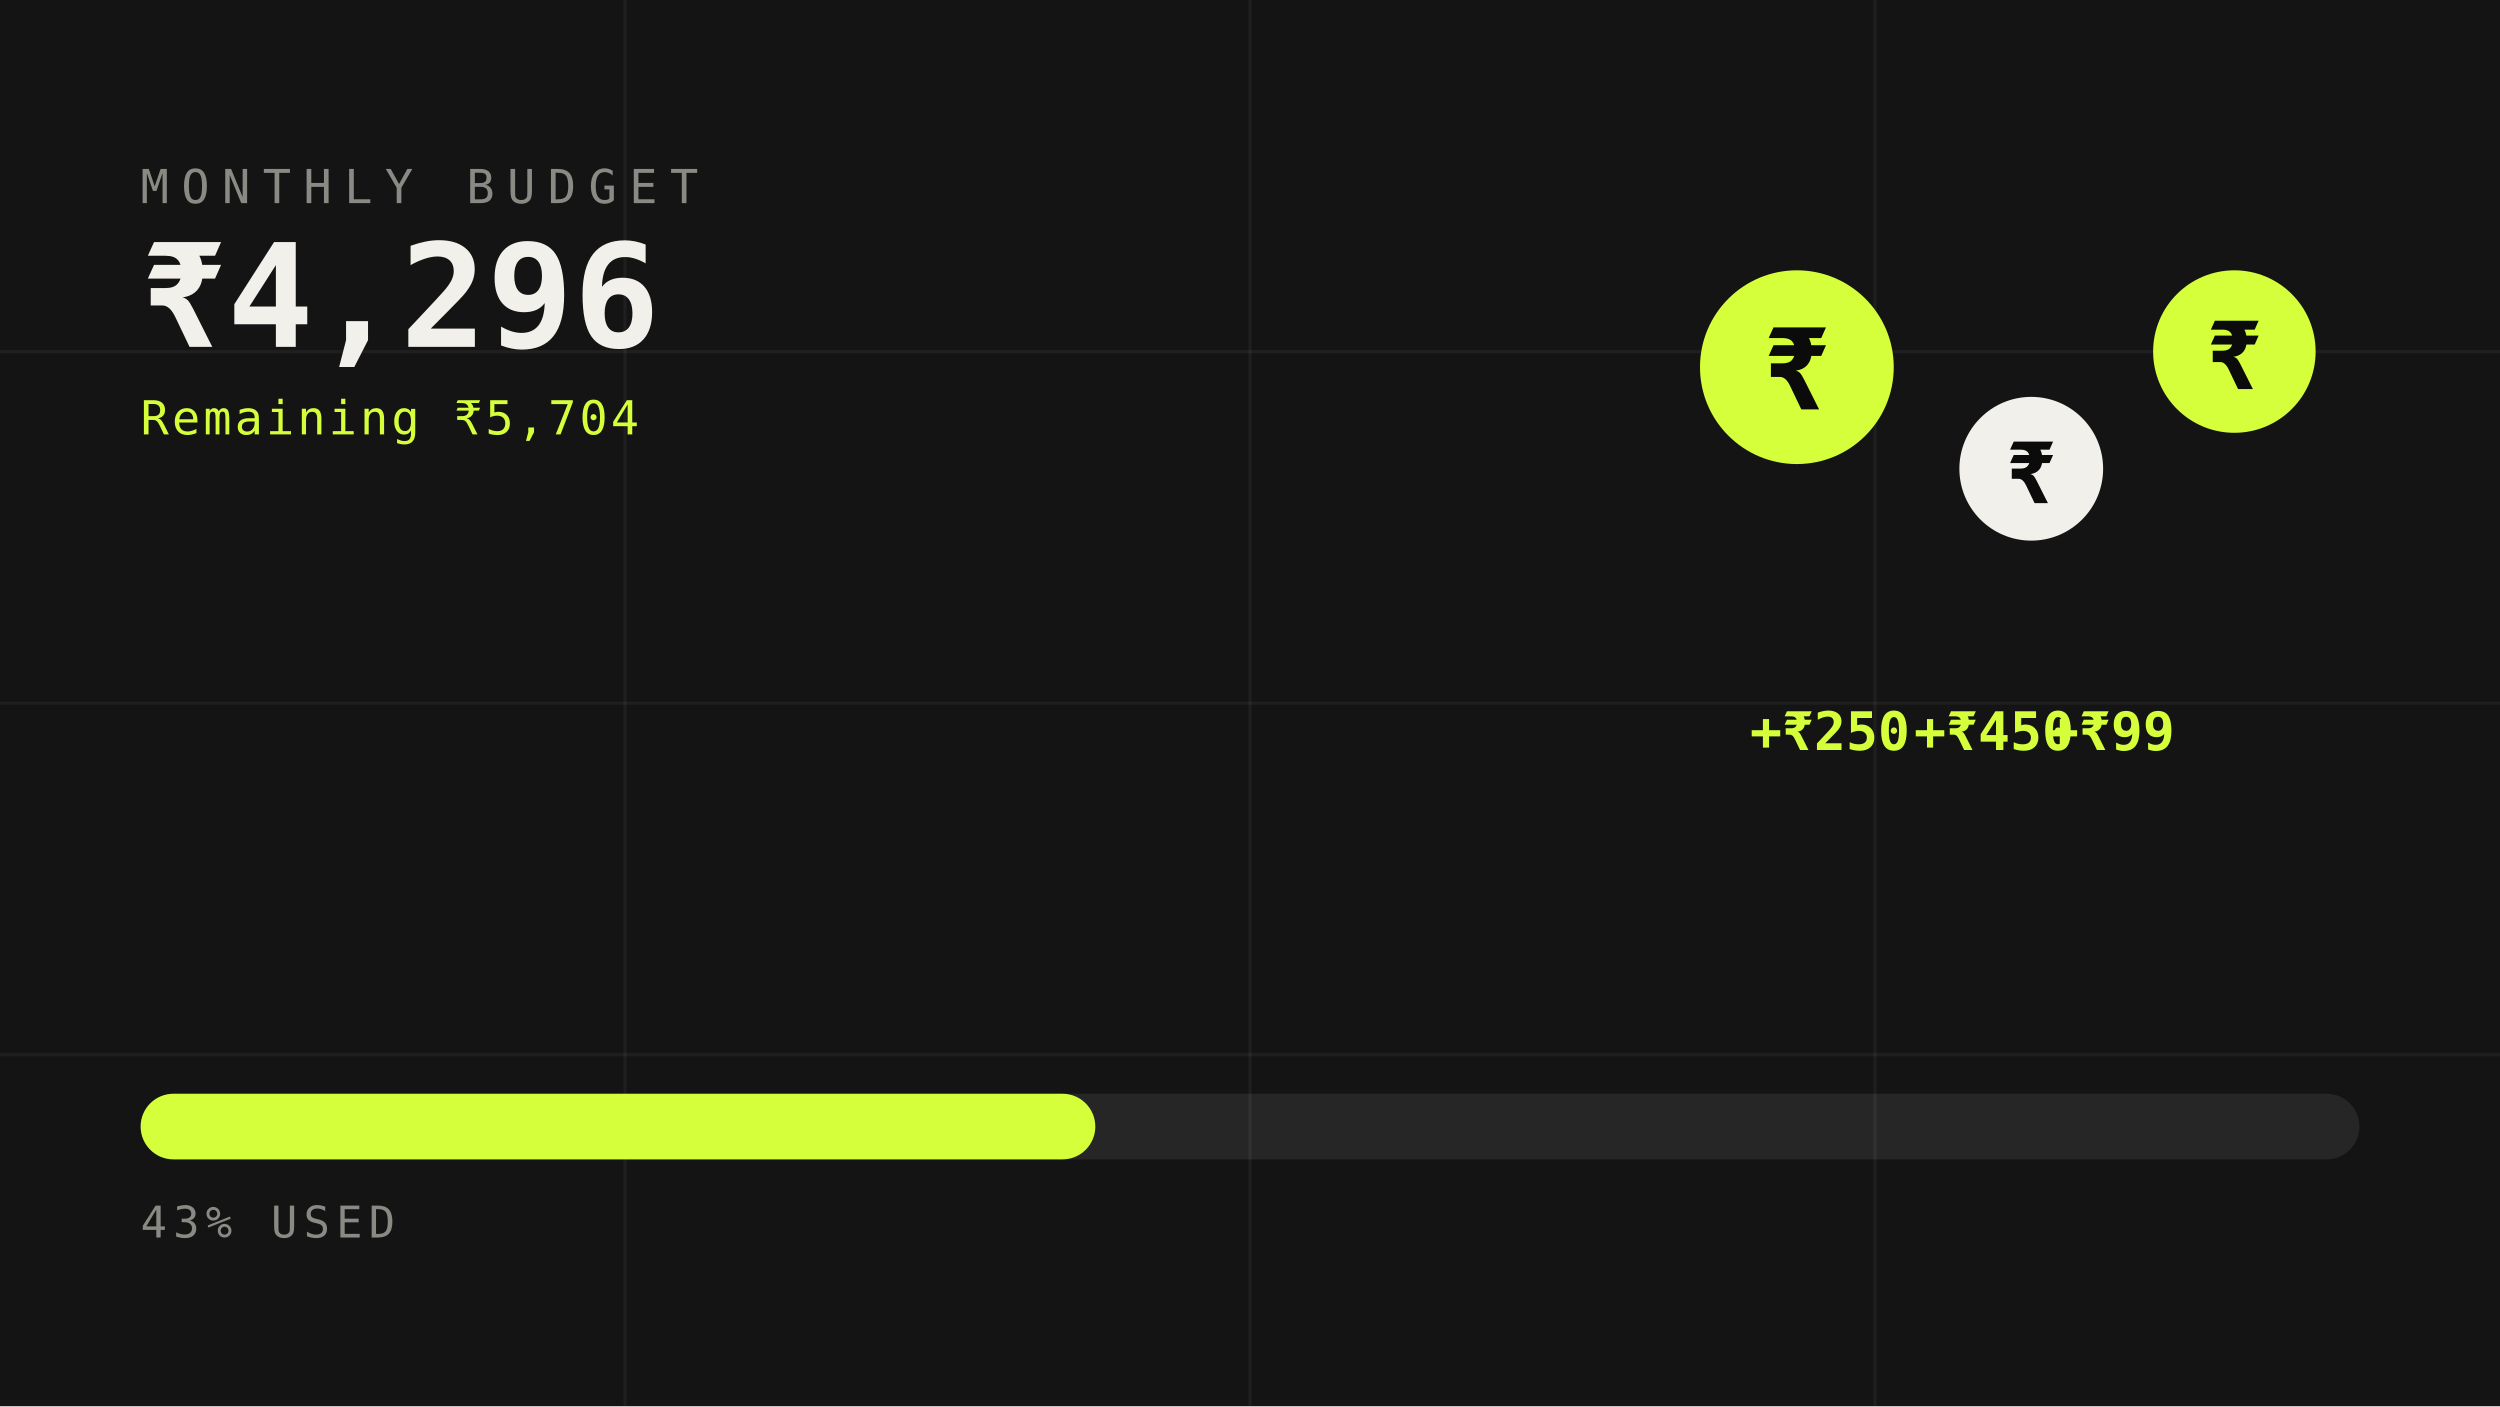
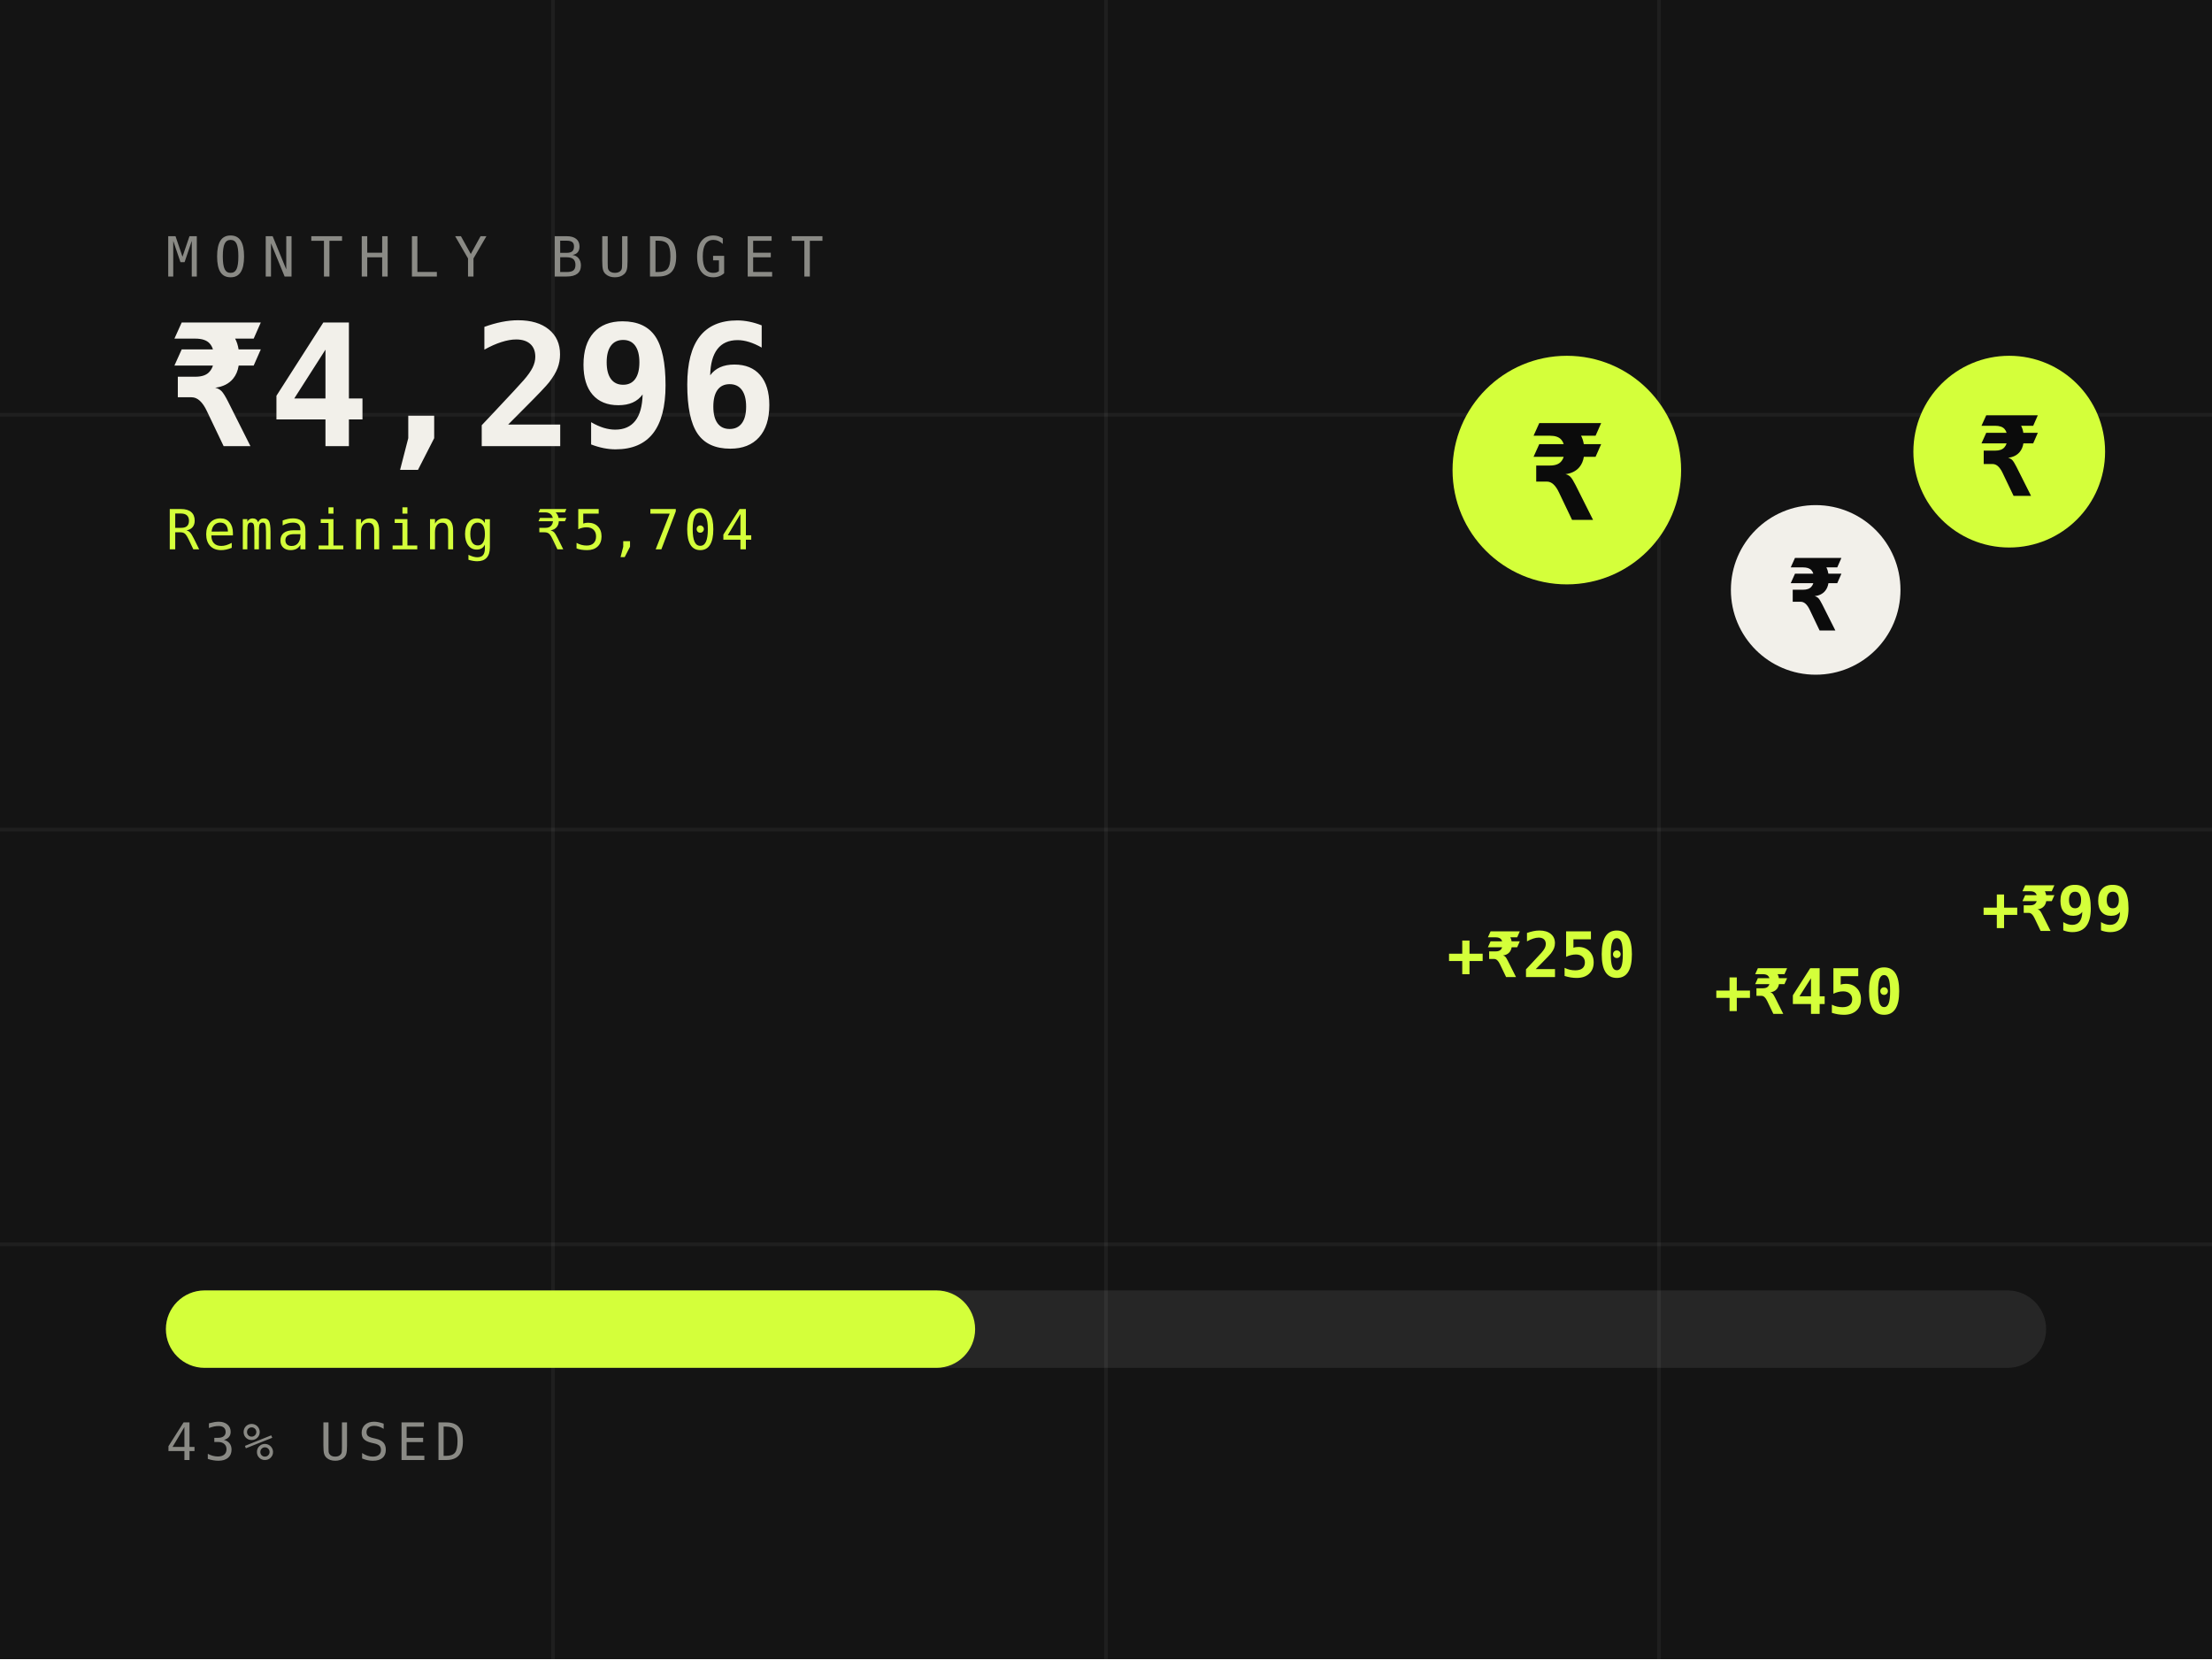
- <svg xmlns="http://www.w3.org/2000/svg" viewBox="0 0 1600 900" font-family="'JetBrains Mono', ui-monospace, monospace">
+ <svg xmlns="http://www.w3.org/2000/svg" viewBox="0 0 1200 900" font-family="'JetBrains Mono', ui-monospace, monospace">
  <style>
    @keyframes bob { 0%,100% { transform: translateY(0) } 50% { transform: translateY(-28px) } }
    @keyframes fill { 0% { transform: scaleX(0) } 40% { transform: scaleX(1) } 85% { transform: scaleX(1) } 100% { transform: scaleX(0) } }
    @keyframes rise { 0% { opacity: 0; transform: translateY(0) } 14% { opacity: 1 } 60% { opacity: 1 } 100% { opacity: 0; transform: translateY(-90px) } }
    .coin { transform-box: fill-box; transform-origin: center; animation: bob 2.2s ease-in-out infinite }
    .c2 { animation-delay: .35s } .c3 { animation-delay: .7s }
    .barfill { transform-box: fill-box; transform-origin: left center; animation: fill 5s ease-in-out infinite }
    .r1 { animation: rise 3.6s ease-in-out infinite }
    .r2 { animation: rise 3.6s ease-in-out infinite 1.2s }
    .r3 { animation: rise 3.6s ease-in-out infinite 2.4s }
  </style>
-   <rect width="1600" height="900" fill="#141414" />
+   <rect width="1200" height="900" fill="#141414" />
  <g stroke="rgba(255,255,255,0.05)" stroke-width="2">
-     <line x1="0" y1="225" x2="1600" y2="225" />
-     <line x1="0" y1="450" x2="1600" y2="450" />
-     <line x1="0" y1="675" x2="1600" y2="675" />
-     <line x1="400" y1="0" x2="400" y2="900" />
-     <line x1="800" y1="0" x2="800" y2="900" />
-     <line x1="1200" y1="0" x2="1200" y2="900" />
+     <line x1="0" y1="225" x2="1200" y2="225" />
+     <line x1="0" y1="450" x2="1200" y2="450" />
+     <line x1="0" y1="675" x2="1200" y2="675" />
+     <line x1="300" y1="0" x2="300" y2="900" />
+     <line x1="600" y1="0" x2="600" y2="900" />
+     <line x1="900" y1="0" x2="900" y2="900" />
  </g>
-   <text x="90" y="130" fill="#8A8A85" font-size="30" letter-spacing="8">MONTHLY BUDGET</text>
-   <text x="90" y="222" fill="#F2F0EA" font-size="92" font-weight="700">₹4,296</text>
-   <text x="90" y="278" fill="#D4FF3A" font-size="30" letter-spacing="2">Remaining ₹5,704</text>
+   <text x="90" y="150" fill="#8A8A85" font-size="30" letter-spacing="8">MONTHLY BUDGET</text>
+   <text x="90" y="242" fill="#F2F0EA" font-size="92" font-weight="700">₹4,296</text>
+   <text x="90" y="298" fill="#D4FF3A" font-size="30" letter-spacing="2">Remaining ₹5,704</text>
  <g class="coin">
-     <circle cx="1150" cy="235" r="62" fill="#D4FF3A" />
-     <text x="1150" y="262" text-anchor="middle" fill="#0B0B0B" font-size="72" font-weight="700">₹</text>
+     <circle cx="850" cy="255" r="62" fill="#D4FF3A" />
+     <text x="850" y="282" text-anchor="middle" fill="#0B0B0B" font-size="72" font-weight="700">₹</text>
  </g>
  <g class="coin c2">
-     <circle cx="1300" cy="300" r="46" fill="#F2F0EA" />
-     <text x="1300" y="322" text-anchor="middle" fill="#0B0B0B" font-size="54" font-weight="700">₹</text>
+     <circle cx="985" cy="320" r="46" fill="#F2F0EA" />
+     <text x="985" y="342" text-anchor="middle" fill="#0B0B0B" font-size="54" font-weight="700">₹</text>
  </g>
  <g class="coin c3">
-     <circle cx="1430" cy="225" r="52" fill="#D4FF3A" />
-     <text x="1430" y="249" text-anchor="middle" fill="#0B0B0B" font-size="60" font-weight="700">₹</text>
+     <circle cx="1090" cy="245" r="52" fill="#D4FF3A" />
+     <text x="1090" y="269" text-anchor="middle" fill="#0B0B0B" font-size="60" font-weight="700">₹</text>
  </g>
  <g fill="#D4FF3A" font-size="34" font-weight="700">
-     <text class="r1" x="1120" y="480">+₹250</text>
-     <text class="r2" x="1310" y="480">+₹99</text>
-     <text class="r3" x="1225" y="480">+₹450</text>
+     <text class="r1" x="785" y="530">+₹250</text>
+     <text class="r2" x="1075" y="505">+₹99</text>
+     <text class="r3" x="930" y="550">+₹450</text>
  </g>
-   <rect x="90" y="700" width="1420" height="42" rx="21" fill="rgba(255,255,255,0.08)" />
-   <rect class="barfill" x="90" y="700" width="611" height="42" rx="21" fill="#D4FF3A" />
+   <rect x="90" y="700" width="1020" height="42" rx="21" fill="rgba(255,255,255,0.08)" />
+   <rect class="barfill" x="90" y="700" width="439" height="42" rx="21" fill="#D4FF3A" />
  <text x="90" y="792" fill="#8A8A85" font-size="28" letter-spacing="4">43% USED</text>
</svg>
